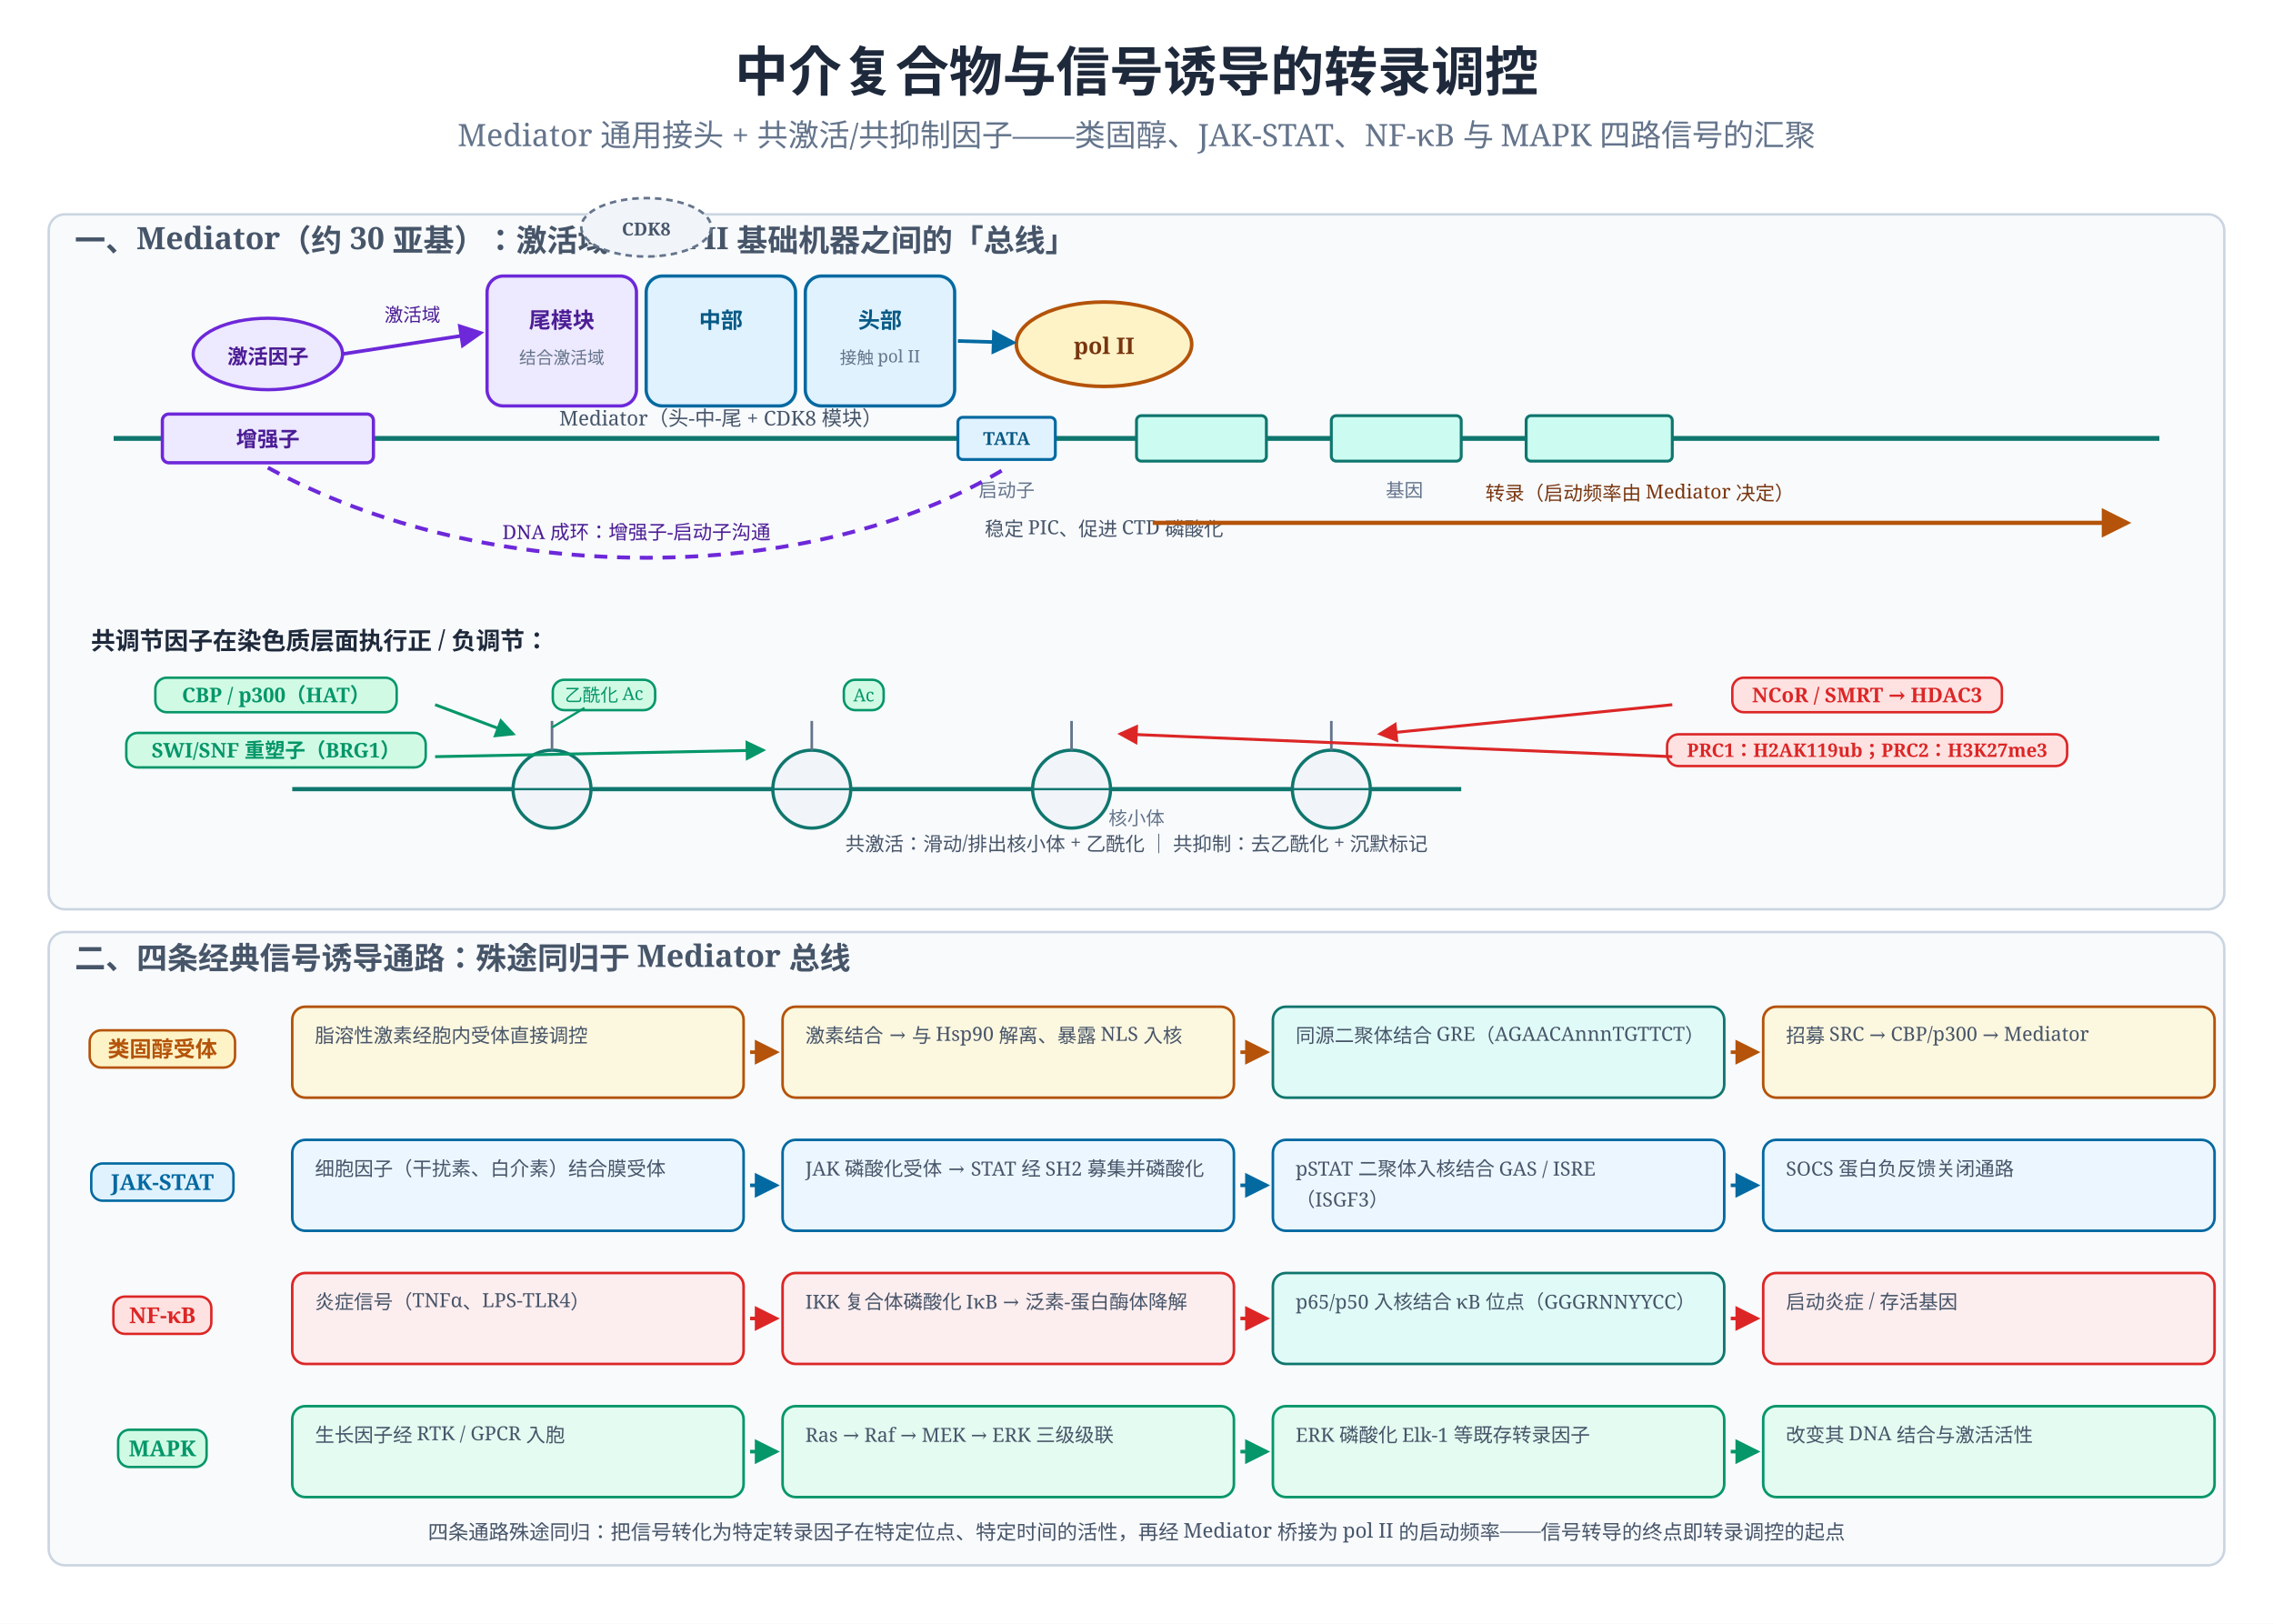
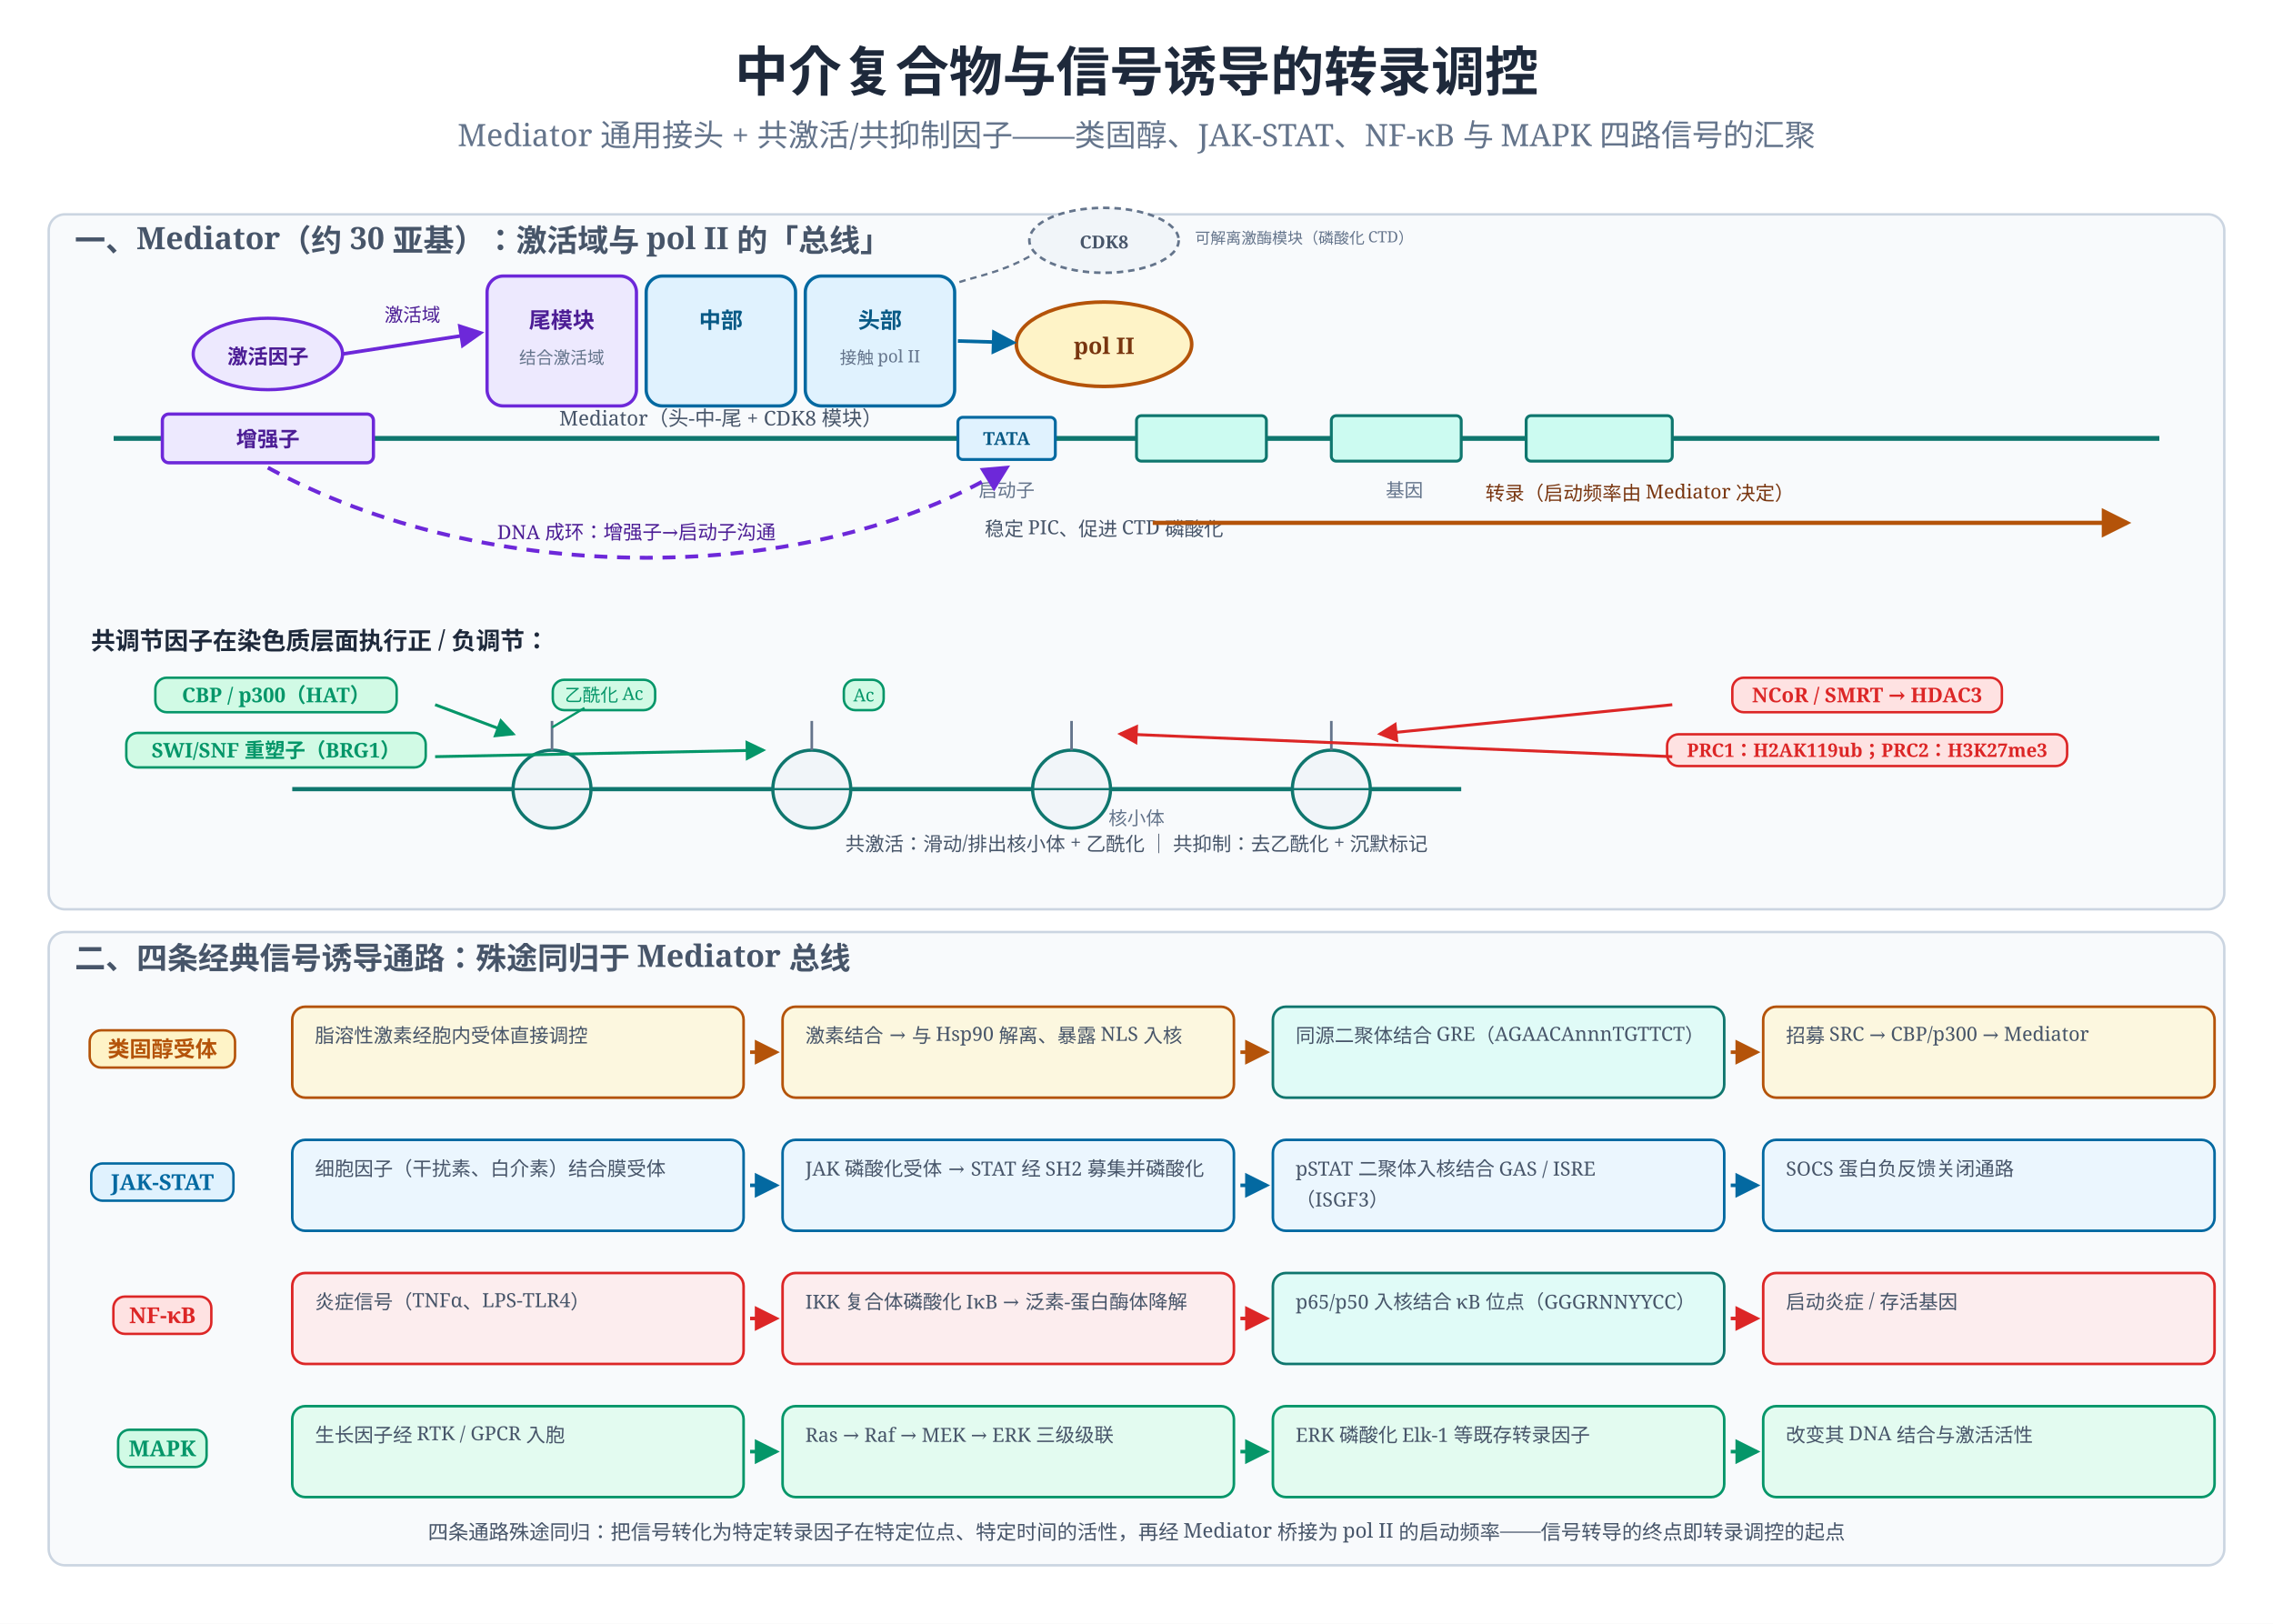
<svg xmlns="http://www.w3.org/2000/svg" width="1400" height="1000" viewBox="0 0 1400 1000" font-family="Noto Serif SC, LXGW WenKai, Songti SC, serif">
  <defs>
    <marker id="arr-ink" viewBox="0 0 10 10" refX="8.5" refY="5" markerWidth="7" markerHeight="7" orient="auto-start-reverse">
      <path d="M0,0 L10,5 L0,10 z" fill="#334155" />
    </marker>
    <marker id="arr-dna" viewBox="0 0 10 10" refX="8.5" refY="5" markerWidth="7" markerHeight="7" orient="auto-start-reverse">
      <path d="M0,0 L10,5 L0,10 z" fill="#0f766e" />
    </marker>
    <marker id="arr-rna" viewBox="0 0 10 10" refX="8.5" refY="5" markerWidth="7" markerHeight="7" orient="auto-start-reverse">
      <path d="M0,0 L10,5 L0,10 z" fill="#b45309" />
    </marker>
    <marker id="arr-pro" viewBox="0 0 10 10" refX="8.5" refY="5" markerWidth="7" markerHeight="7" orient="auto-start-reverse">
      <path d="M0,0 L10,5 L0,10 z" fill="#6d28d9" />
    </marker>
    <marker id="arr-enz" viewBox="0 0 10 10" refX="8.5" refY="5" markerWidth="7" markerHeight="7" orient="auto-start-reverse">
      <path d="M0,0 L10,5 L0,10 z" fill="#be185d" />
    </marker>
    <marker id="arr-acc" viewBox="0 0 10 10" refX="8.5" refY="5" markerWidth="7" markerHeight="7" orient="auto-start-reverse">
      <path d="M0,0 L10,5 L0,10 z" fill="#0369a1" />
    </marker>
    <marker id="arr-ok" viewBox="0 0 10 10" refX="8.5" refY="5" markerWidth="7" markerHeight="7" orient="auto-start-reverse">
      <path d="M0,0 L10,5 L0,10 z" fill="#059669" />
    </marker>
    <marker id="arr-warn" viewBox="0 0 10 10" refX="8.5" refY="5" markerWidth="7" markerHeight="7" orient="auto-start-reverse">
      <path d="M0,0 L10,5 L0,10 z" fill="#b45309" />
    </marker>
    <marker id="arr-bad" viewBox="0 0 10 10" refX="8.5" refY="5" markerWidth="7" markerHeight="7" orient="auto-start-reverse">
      <path d="M0,0 L10,5 L0,10 z" fill="#dc2626" />
    </marker>
    <marker id="arr-mute" viewBox="0 0 10 10" refX="8.5" refY="5" markerWidth="7" markerHeight="7" orient="auto-start-reverse">
      <path d="M0,0 L10,5 L0,10 z" fill="#94a3b8" />
    </marker>
  </defs>
  <rect x="0" y="0" width="1400" height="1000" fill="#ffffff" />
  <text x="700" y="56" text-anchor="middle" font-size="33" font-weight="700" fill="#1e293b">中介复合物与信号诱导的转录调控</text>
  <text x="700" y="90" text-anchor="middle" font-size="19" fill="#64748b">Mediator 通用接头 + 共激活/共抑制因子——类固醇、JAK-STAT、NF-κB 与 MAPK 四路信号的汇聚</text>
  <rect x="30" y="132" width="1340" height="428" rx="10" fill="#f8fafc" stroke="#cbd5e1" stroke-width="1.5" />
-   <text x="46" y="154.84" font-size="19" fill="#475569" font-weight="700">一、Mediator（约 30 亚基）：激活域与 pol II 基础机器之间的「总线」</text>
+   <text x="46" y="154.84" font-size="19" fill="#475569" font-weight="700">一、Mediator（约 30 亚基）：激活域与 pol II 的「总线」</text>
  <line x1="70" y1="270" x2="1330" y2="270" stroke="#0f766e" stroke-width="3" />
  <rect x="100" y="255" width="130" height="30" rx="4" fill="#ede9fe" stroke="#6d28d9" stroke-width="2" />
  <text x="165" y="275" font-size="13" fill="#4c1d95" text-anchor="middle" font-weight="700">增强子</text>
  <ellipse cx="165" cy="218" rx="46" ry="22" fill="#ede9fe" stroke="#6d28d9" stroke-width="2" />
  <text x="165" y="224" font-size="12.5" fill="#4c1d95" text-anchor="middle" font-weight="700">激活因子</text>
  <rect x="300" y="170" width="92" height="80" rx="10" fill="#ede9fe" stroke="#6d28d9" stroke-width="2" />
  <text x="346" y="202" font-size="13.5" fill="#4c1d95" text-anchor="middle" font-weight="700">尾模块</text>
  <text x="346" y="224" font-size="10.5" fill="#64748b" text-anchor="middle">结合激活域</text>
  <rect x="398" y="170" width="92" height="80" rx="10" fill="#e0f2fe" stroke="#0369a1" stroke-width="2" />
  <text x="444" y="202" font-size="13.5" fill="#075985" text-anchor="middle" font-weight="700">中部</text>
  <rect x="496" y="170" width="92" height="80" rx="10" fill="#e0f2fe" stroke="#0369a1" stroke-width="2" />
  <text x="542" y="202" font-size="13.5" fill="#075985" text-anchor="middle" font-weight="700">头部</text>
  <text x="542" y="224" font-size="10.5" fill="#64748b" text-anchor="middle">接触 pol II</text>
-   <ellipse cx="398" cy="140" rx="40" ry="18" fill="#f1f5f9" stroke="#64748b" stroke-width="1.6" stroke-dasharray="4 3" />
-   <text x="398" y="145" font-size="11" fill="#475569" text-anchor="middle" font-weight="600">CDK8</text>
+   <ellipse cx="680" cy="148" rx="46" ry="20" fill="#f1f5f9" stroke="#64748b" stroke-width="1.6" stroke-dasharray="4 3" />
+   <text x="680" y="153" font-size="11" fill="#475569" text-anchor="middle" font-weight="600">CDK8</text>
+   <text x="736" y="150" font-size="9.5" fill="#64748b">可解离激酶模块（磷酸化 CTD）</text>
+   <path d="M 634,158 C 616,168 602,170 590,174" fill="none" stroke="#64748b" stroke-width="1.4" stroke-dasharray="4 3" />
  <text x="444" y="262" font-size="12.5" fill="#475569" text-anchor="middle">Mediator（头-中-尾 + CDK8 模块）</text>
  <line x1="211" y1="218" x2="296" y2="205" stroke="#6d28d9" stroke-width="2.2" marker-end="url(#arr-pro)" />
  <text x="254" y="198" font-size="11.5" fill="#4c1d95" text-anchor="middle">激活域</text>
  <ellipse cx="680" cy="212" rx="54" ry="26" fill="#fef3c7" stroke="#b45309" stroke-width="2.2" />
  <text x="680" y="218" font-size="14" fill="#78350f" text-anchor="middle" font-weight="700">pol II</text>
  <line x1="590" y1="210" x2="624" y2="211" stroke="#0369a1" stroke-width="2.2" marker-end="url(#arr-acc)" />
  <rect x="590" y="257" width="60" height="26" rx="3" fill="#e0f2fe" stroke="#0369a1" stroke-width="1.8" />
  <text x="620" y="274" font-size="11" fill="#075985" text-anchor="middle" font-weight="700">TATA</text>
  <rect x="700" y="256" width="80" height="28" rx="3" fill="#ccfbf1" stroke="#0f766e" stroke-width="1.8" />
  <rect x="820" y="256" width="80" height="28" rx="3" fill="#ccfbf1" stroke="#0f766e" stroke-width="1.8" />
  <rect x="940" y="256" width="90" height="28" rx="3" fill="#ccfbf1" stroke="#0f766e" stroke-width="1.8" />
  <text x="620" y="306" font-size="11.5" fill="#64748b" text-anchor="middle">启动子</text>
  <text x="865" y="306" font-size="11.5" fill="#64748b" text-anchor="middle">基因</text>
  <text x="680" y="330" font-size="12" fill="#475569" text-anchor="middle">稳定 PIC、促进 CTD 磷酸化</text>
-   <path d="M165,288 C 300,362 500,362 620,288" fill="none" stroke="#6d28d9" stroke-width="2.4" stroke-dasharray="8 6" />
-   <text x="392" y="332" font-size="12" fill="#4c1d95" text-anchor="middle">DNA 成环：增强子-启动子沟通</text>
+   <path d="M165,288 C 300,362 500,362 620,288" fill="none" stroke="#6d28d9" stroke-width="2.4" stroke-dasharray="8 6" marker-end="url(#arr-pro)" />
+   <text x="392" y="332" font-size="12" fill="#4c1d95" text-anchor="middle">DNA 成环：增强子→启动子沟通</text>
  <line x1="710" y1="322" x2="1310" y2="322" stroke="#b45309" stroke-width="2.6" marker-end="url(#arr-rna)" />
  <text x="1010" y="308" font-size="12" fill="#78350f" text-anchor="middle">转录（启动频率由 Mediator 决定）</text>
  <text x="56" y="400" font-size="15" fill="#1e293b" font-weight="700">共调节因子在染色质层面执行正 / 负调节：</text>
  <line x1="180" y1="486" x2="900" y2="486" stroke="#0f766e" stroke-width="2.6" />
  <circle cx="340" cy="486" r="24" fill="#f1f5f9" stroke="#0f766e" stroke-width="2" />
  <line x1="316" y1="486" x2="364" y2="486" stroke="#0f766e" stroke-width="1.4" />
  <line x1="340" y1="462" x2="340" y2="444" stroke="#64748b" stroke-width="1.6" />
  <circle cx="500" cy="486" r="24" fill="#f1f5f9" stroke="#0f766e" stroke-width="2" />
  <line x1="476" y1="486" x2="524" y2="486" stroke="#0f766e" stroke-width="1.4" />
  <line x1="500" y1="462" x2="500" y2="444" stroke="#64748b" stroke-width="1.6" />
  <circle cx="660" cy="486" r="24" fill="#f1f5f9" stroke="#0f766e" stroke-width="2" />
  <line x1="636" y1="486" x2="684" y2="486" stroke="#0f766e" stroke-width="1.4" />
  <line x1="660" y1="462" x2="660" y2="444" stroke="#64748b" stroke-width="1.6" />
  <circle cx="820" cy="486" r="24" fill="#f1f5f9" stroke="#0f766e" stroke-width="2" />
  <line x1="796" y1="486" x2="844" y2="486" stroke="#0f766e" stroke-width="1.4" />
  <line x1="820" y1="462" x2="820" y2="444" stroke="#64748b" stroke-width="1.6" />
  <rect x="95.676" y="417.375" width="148.648" height="21.25" rx="7" fill="#d1fae5" stroke="#059669" stroke-width="1.5" />
  <text x="170" y="432.5" font-size="12.5" fill="#059669" text-anchor="middle" font-weight="600">CBP / p300（HAT）</text>
  <rect x="77.78" y="451.375" width="184.44" height="21.25" rx="7" fill="#d1fae5" stroke="#059669" stroke-width="1.5" />
  <text x="170" y="466.5" font-size="12.5" fill="#059669" text-anchor="middle" font-weight="600">SWI/SNF 重塑子（BRG1）</text>
  <line x1="268" y1="434" x2="316" y2="452" stroke="#059669" stroke-width="1.8" marker-end="url(#arr-ok)" />
  <line x1="268" y1="466" x2="470" y2="462" stroke="#059669" stroke-width="1.8" marker-end="url(#arr-ok)" />
  <rect x="340.47" y="418.65" width="63.06" height="18.7" rx="7" fill="#d1fae5" stroke="#059669" stroke-width="1.5" />
  <text x="372" y="431.96" font-size="11" fill="#059669" text-anchor="middle">乙酰化 Ac</text>
  <line x1="360" y1="436" x2="340" y2="448" stroke="#059669" stroke-width="1.4" />
  <rect x="519.73" y="418.65" width="24.54" height="18.7" rx="7" fill="#d1fae5" stroke="#059669" stroke-width="1.5" />
  <text x="532" y="431.96" font-size="11" fill="#059669" text-anchor="middle">Ac</text>
  <rect x="1066.986" y="417.375" width="166.029" height="21.25" rx="7" fill="#fee2e2" stroke="#dc2626" stroke-width="1.5" />
  <text x="1150" y="432.5" font-size="12.5" fill="#dc2626" text-anchor="middle" font-weight="600">NCoR / SMRT → HDAC3</text>
  <rect x="1026.803" y="452.225" width="246.394" height="19.55" rx="7" fill="#fee2e2" stroke="#dc2626" stroke-width="1.5" />
  <text x="1150" y="466.14" font-size="11.5" fill="#dc2626" text-anchor="middle" font-weight="600">PRC1：H2AK119ub；PRC2：H3K27me3</text>
  <line x1="1030" y1="434" x2="850" y2="452" stroke="#dc2626" stroke-width="1.8" marker-end="url(#arr-bad)" />
  <line x1="1030" y1="466" x2="690" y2="452" stroke="#dc2626" stroke-width="1.8" marker-end="url(#arr-bad)" />
  <text x="700" y="524" font-size="12" fill="#475569" text-anchor="middle">共激活：滑动/排出核小体 + 乙酰化 ｜ 共抑制：去乙酰化 + 沉默标记</text>
  <text x="700" y="508" font-size="11.5" fill="#64748b" text-anchor="middle">核小体</text>
  <rect x="30" y="574" width="1340" height="390" rx="10" fill="#f8fafc" stroke="#cbd5e1" stroke-width="1.5" />
  <text x="46" y="596.84" font-size="19" fill="#475569" font-weight="700">二、四条经典信号诱导通路：殊途同归于 Mediator 总线</text>
  <rect x="55.237" y="634.525" width="89.525" height="22.95" rx="7" fill="#fef3c7" stroke="#b45309" stroke-width="1.5" />
  <text x="100" y="650.86" font-size="13.5" fill="#b45309" text-anchor="middle" font-weight="700">类固醇受体</text>
  <rect x="180" y="620" width="278" height="56" rx="8" fill="#fef3c7" fill-opacity="0.55" stroke="#b45309" stroke-width="1.6" />
  <text x="194" y="642" font-size="12" fill="#475569">脂溶性激素经胞内受体直接调控</text>
  <line x1="462" y1="648" x2="478" y2="648" stroke="#b45309" stroke-width="2.2" marker-end="url(#arr-rna)" />
  <rect x="482" y="620" width="278" height="56" rx="8" fill="#fef3c7" fill-opacity="0.55" stroke="#b45309" stroke-width="1.6" />
  <text x="496" y="642" font-size="12" fill="#475569">激素结合 → 与 Hsp90 解离、暴露 NLS 入核</text>
  <line x1="764" y1="648" x2="780" y2="648" stroke="#b45309" stroke-width="2.2" marker-end="url(#arr-rna)" />
  <rect x="784" y="620" width="278" height="56" rx="8" fill="#ccfbf1" fill-opacity="0.55" stroke="#0f766e" stroke-width="1.6" />
  <text x="798" y="642" font-size="12" fill="#475569">同源二聚体结合 GRE（AGAACAnnnTGTTCT）</text>
  <line x1="1066" y1="648" x2="1082" y2="648" stroke="#b45309" stroke-width="2.2" marker-end="url(#arr-rna)" />
  <rect x="1086" y="620" width="278" height="56" rx="8" fill="#fef3c7" fill-opacity="0.55" stroke="#b45309" stroke-width="1.6" />
  <text x="1100" y="642" font-size="12" fill="#475569">招募 SRC → CBP/p300 → Mediator</text>
  <rect x="56.211" y="716.525" width="87.578" height="22.95" rx="7" fill="#e0f2fe" stroke="#0369a1" stroke-width="1.5" />
  <text x="100" y="732.86" font-size="13.5" fill="#0369a1" text-anchor="middle" font-weight="700">JAK-STAT</text>
  <rect x="180" y="702" width="278" height="56" rx="8" fill="#e0f2fe" fill-opacity="0.55" stroke="#0369a1" stroke-width="1.6" />
  <text x="194" y="724" font-size="12" fill="#475569">细胞因子（干扰素、白介素）结合膜受体</text>
  <line x1="462" y1="730" x2="478" y2="730" stroke="#0369a1" stroke-width="2.2" marker-end="url(#arr-acc)" />
  <rect x="482" y="702" width="278" height="56" rx="8" fill="#e0f2fe" fill-opacity="0.55" stroke="#0369a1" stroke-width="1.6" />
  <text x="496" y="724" font-size="12" fill="#475569">JAK 磷酸化受体 → STAT 经 SH2 募集并磷酸化</text>
  <line x1="764" y1="730" x2="780" y2="730" stroke="#0369a1" stroke-width="2.2" marker-end="url(#arr-acc)" />
  <rect x="784" y="702" width="278" height="56" rx="8" fill="#e0f2fe" fill-opacity="0.55" stroke="#0369a1" stroke-width="1.6" />
  <text x="798" y="724" font-size="12" fill="#475569">pSTAT 二聚体入核结合 GAS / ISRE</text>
  <text x="798" y="743" font-size="12" fill="#475569">（ISGF3）</text>
  <line x1="1066" y1="730" x2="1082" y2="730" stroke="#0369a1" stroke-width="2.2" marker-end="url(#arr-acc)" />
  <rect x="1086" y="702" width="278" height="56" rx="8" fill="#e0f2fe" fill-opacity="0.55" stroke="#0369a1" stroke-width="1.6" />
  <text x="1100" y="724" font-size="12" fill="#475569">SOCS 蛋白负反馈关闭通路</text>
  <rect x="69.838" y="798.525" width="60.325" height="22.95" rx="7" fill="#fee2e2" stroke="#dc2626" stroke-width="1.5" />
  <text x="100" y="814.86" font-size="13.5" fill="#dc2626" text-anchor="middle" font-weight="700">NF-κB</text>
  <rect x="180" y="784" width="278" height="56" rx="8" fill="#fee2e2" fill-opacity="0.55" stroke="#dc2626" stroke-width="1.6" />
  <text x="194" y="806" font-size="12" fill="#475569">炎症信号（TNFα、LPS-TLR4）</text>
  <line x1="462" y1="812" x2="478" y2="812" stroke="#dc2626" stroke-width="2.2" marker-end="url(#arr-bad)" />
  <rect x="482" y="784" width="278" height="56" rx="8" fill="#fee2e2" fill-opacity="0.55" stroke="#dc2626" stroke-width="1.6" />
  <text x="496" y="806" font-size="12" fill="#475569">IKK 复合体磷酸化 IκB → 泛素-蛋白酶体降解</text>
  <line x1="764" y1="812" x2="780" y2="812" stroke="#dc2626" stroke-width="2.2" marker-end="url(#arr-bad)" />
  <rect x="784" y="784" width="278" height="56" rx="8" fill="#ccfbf1" fill-opacity="0.55" stroke="#0f766e" stroke-width="1.6" />
  <text x="798" y="806" font-size="12" fill="#475569">p65/p50 入核结合 κB 位点（GGGRNNYYCC）</text>
  <line x1="1066" y1="812" x2="1082" y2="812" stroke="#dc2626" stroke-width="2.2" marker-end="url(#arr-bad)" />
  <rect x="1086" y="784" width="278" height="56" rx="8" fill="#fee2e2" fill-opacity="0.55" stroke="#dc2626" stroke-width="1.6" />
  <text x="1100" y="806" font-size="12" fill="#475569">启动炎症 / 存活基因</text>
  <rect x="72.758" y="880.525" width="54.484" height="22.95" rx="7" fill="#d1fae5" stroke="#059669" stroke-width="1.5" />
  <text x="100" y="896.86" font-size="13.5" fill="#059669" text-anchor="middle" font-weight="700">MAPK</text>
  <rect x="180" y="866" width="278" height="56" rx="8" fill="#d1fae5" fill-opacity="0.55" stroke="#059669" stroke-width="1.6" />
  <text x="194" y="888" font-size="12" fill="#475569">生长因子经 RTK / GPCR 入胞</text>
  <line x1="462" y1="894" x2="478" y2="894" stroke="#059669" stroke-width="2.2" marker-end="url(#arr-ok)" />
  <rect x="482" y="866" width="278" height="56" rx="8" fill="#d1fae5" fill-opacity="0.55" stroke="#059669" stroke-width="1.6" />
  <text x="496" y="888" font-size="12" fill="#475569">Ras → Raf → MEK → ERK 三级级联</text>
  <line x1="764" y1="894" x2="780" y2="894" stroke="#059669" stroke-width="2.2" marker-end="url(#arr-ok)" />
  <rect x="784" y="866" width="278" height="56" rx="8" fill="#d1fae5" fill-opacity="0.55" stroke="#059669" stroke-width="1.6" />
  <text x="798" y="888" font-size="12" fill="#475569">ERK 磷酸化 Elk-1 等既存转录因子</text>
  <line x1="1066" y1="894" x2="1082" y2="894" stroke="#059669" stroke-width="2.2" marker-end="url(#arr-ok)" />
  <rect x="1086" y="866" width="278" height="56" rx="8" fill="#d1fae5" fill-opacity="0.55" stroke="#059669" stroke-width="1.6" />
  <text x="1100" y="888" font-size="12" fill="#475569">改变其 DNA 结合与激活活性</text>
  <rect x="46" y="930" width="1308" height="26" fill="none" />
  <text x="700" y="948" font-size="12.5" fill="#475569" text-anchor="middle">四条通路殊途同归：把信号转化为特定转录因子在特定位点、特定时间的活性，再经 Mediator 桥接为 pol II 的启动频率——信号转导的终点即转录调控的起点</text>
</svg>
